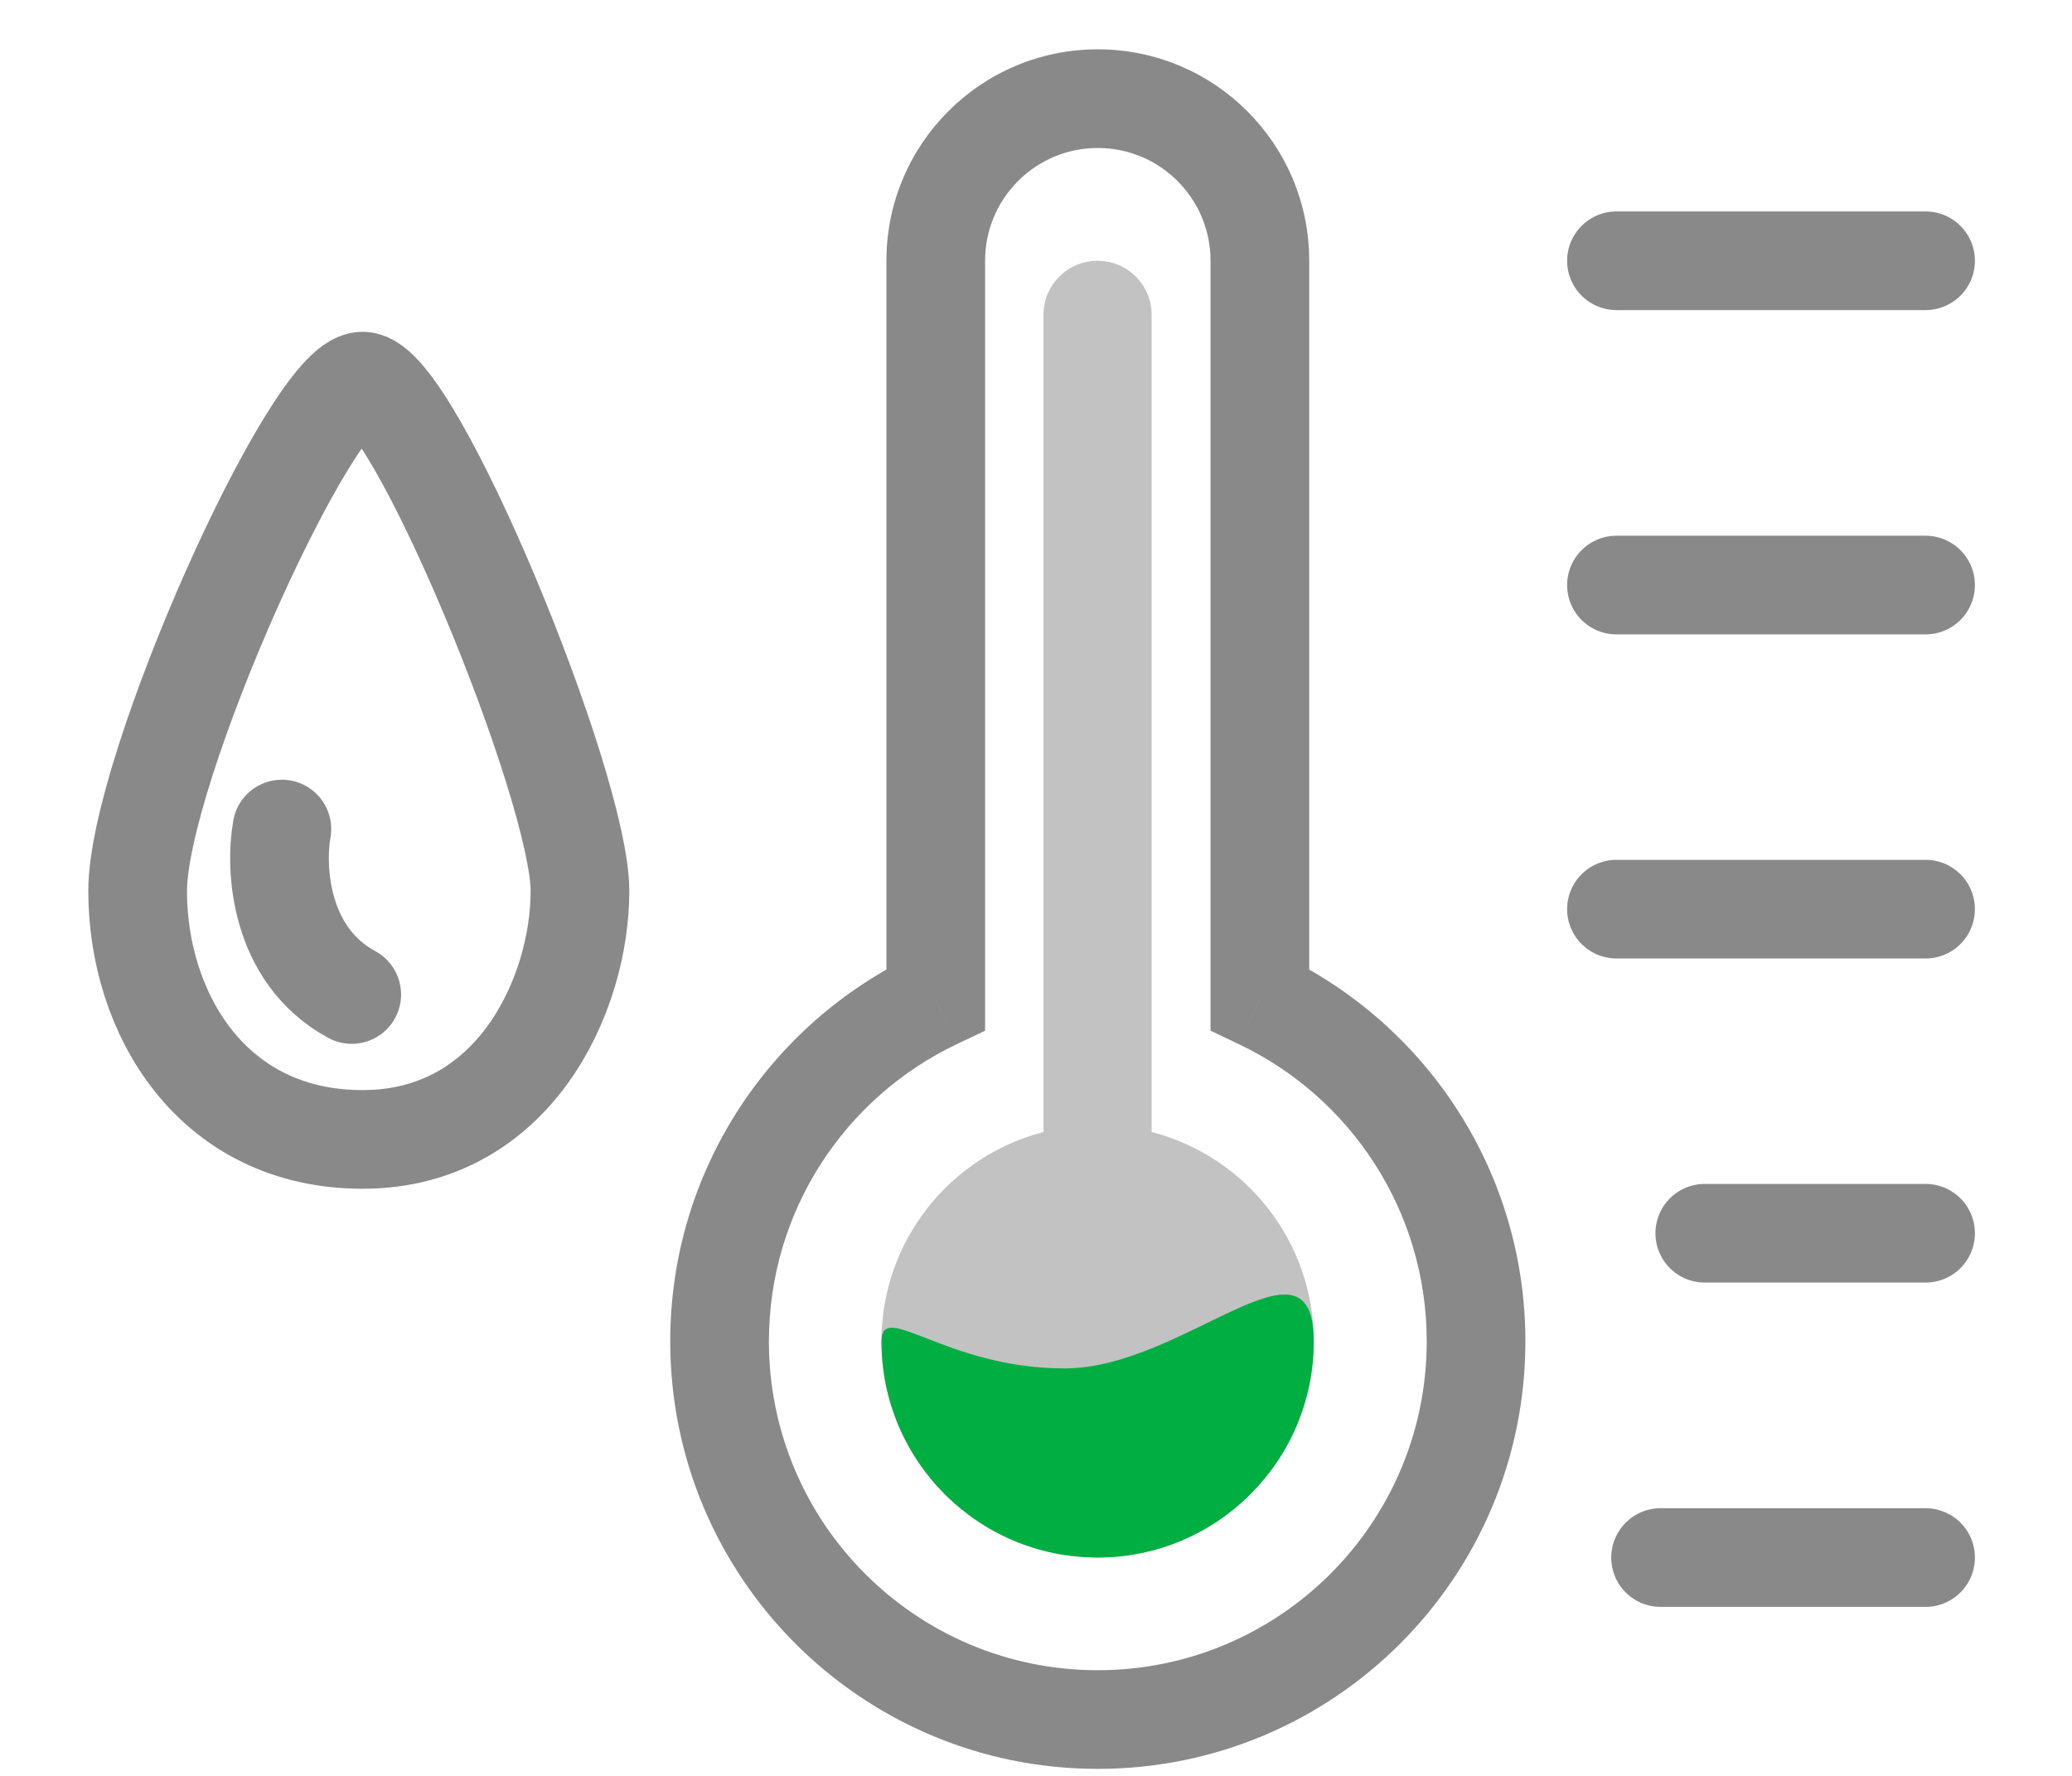
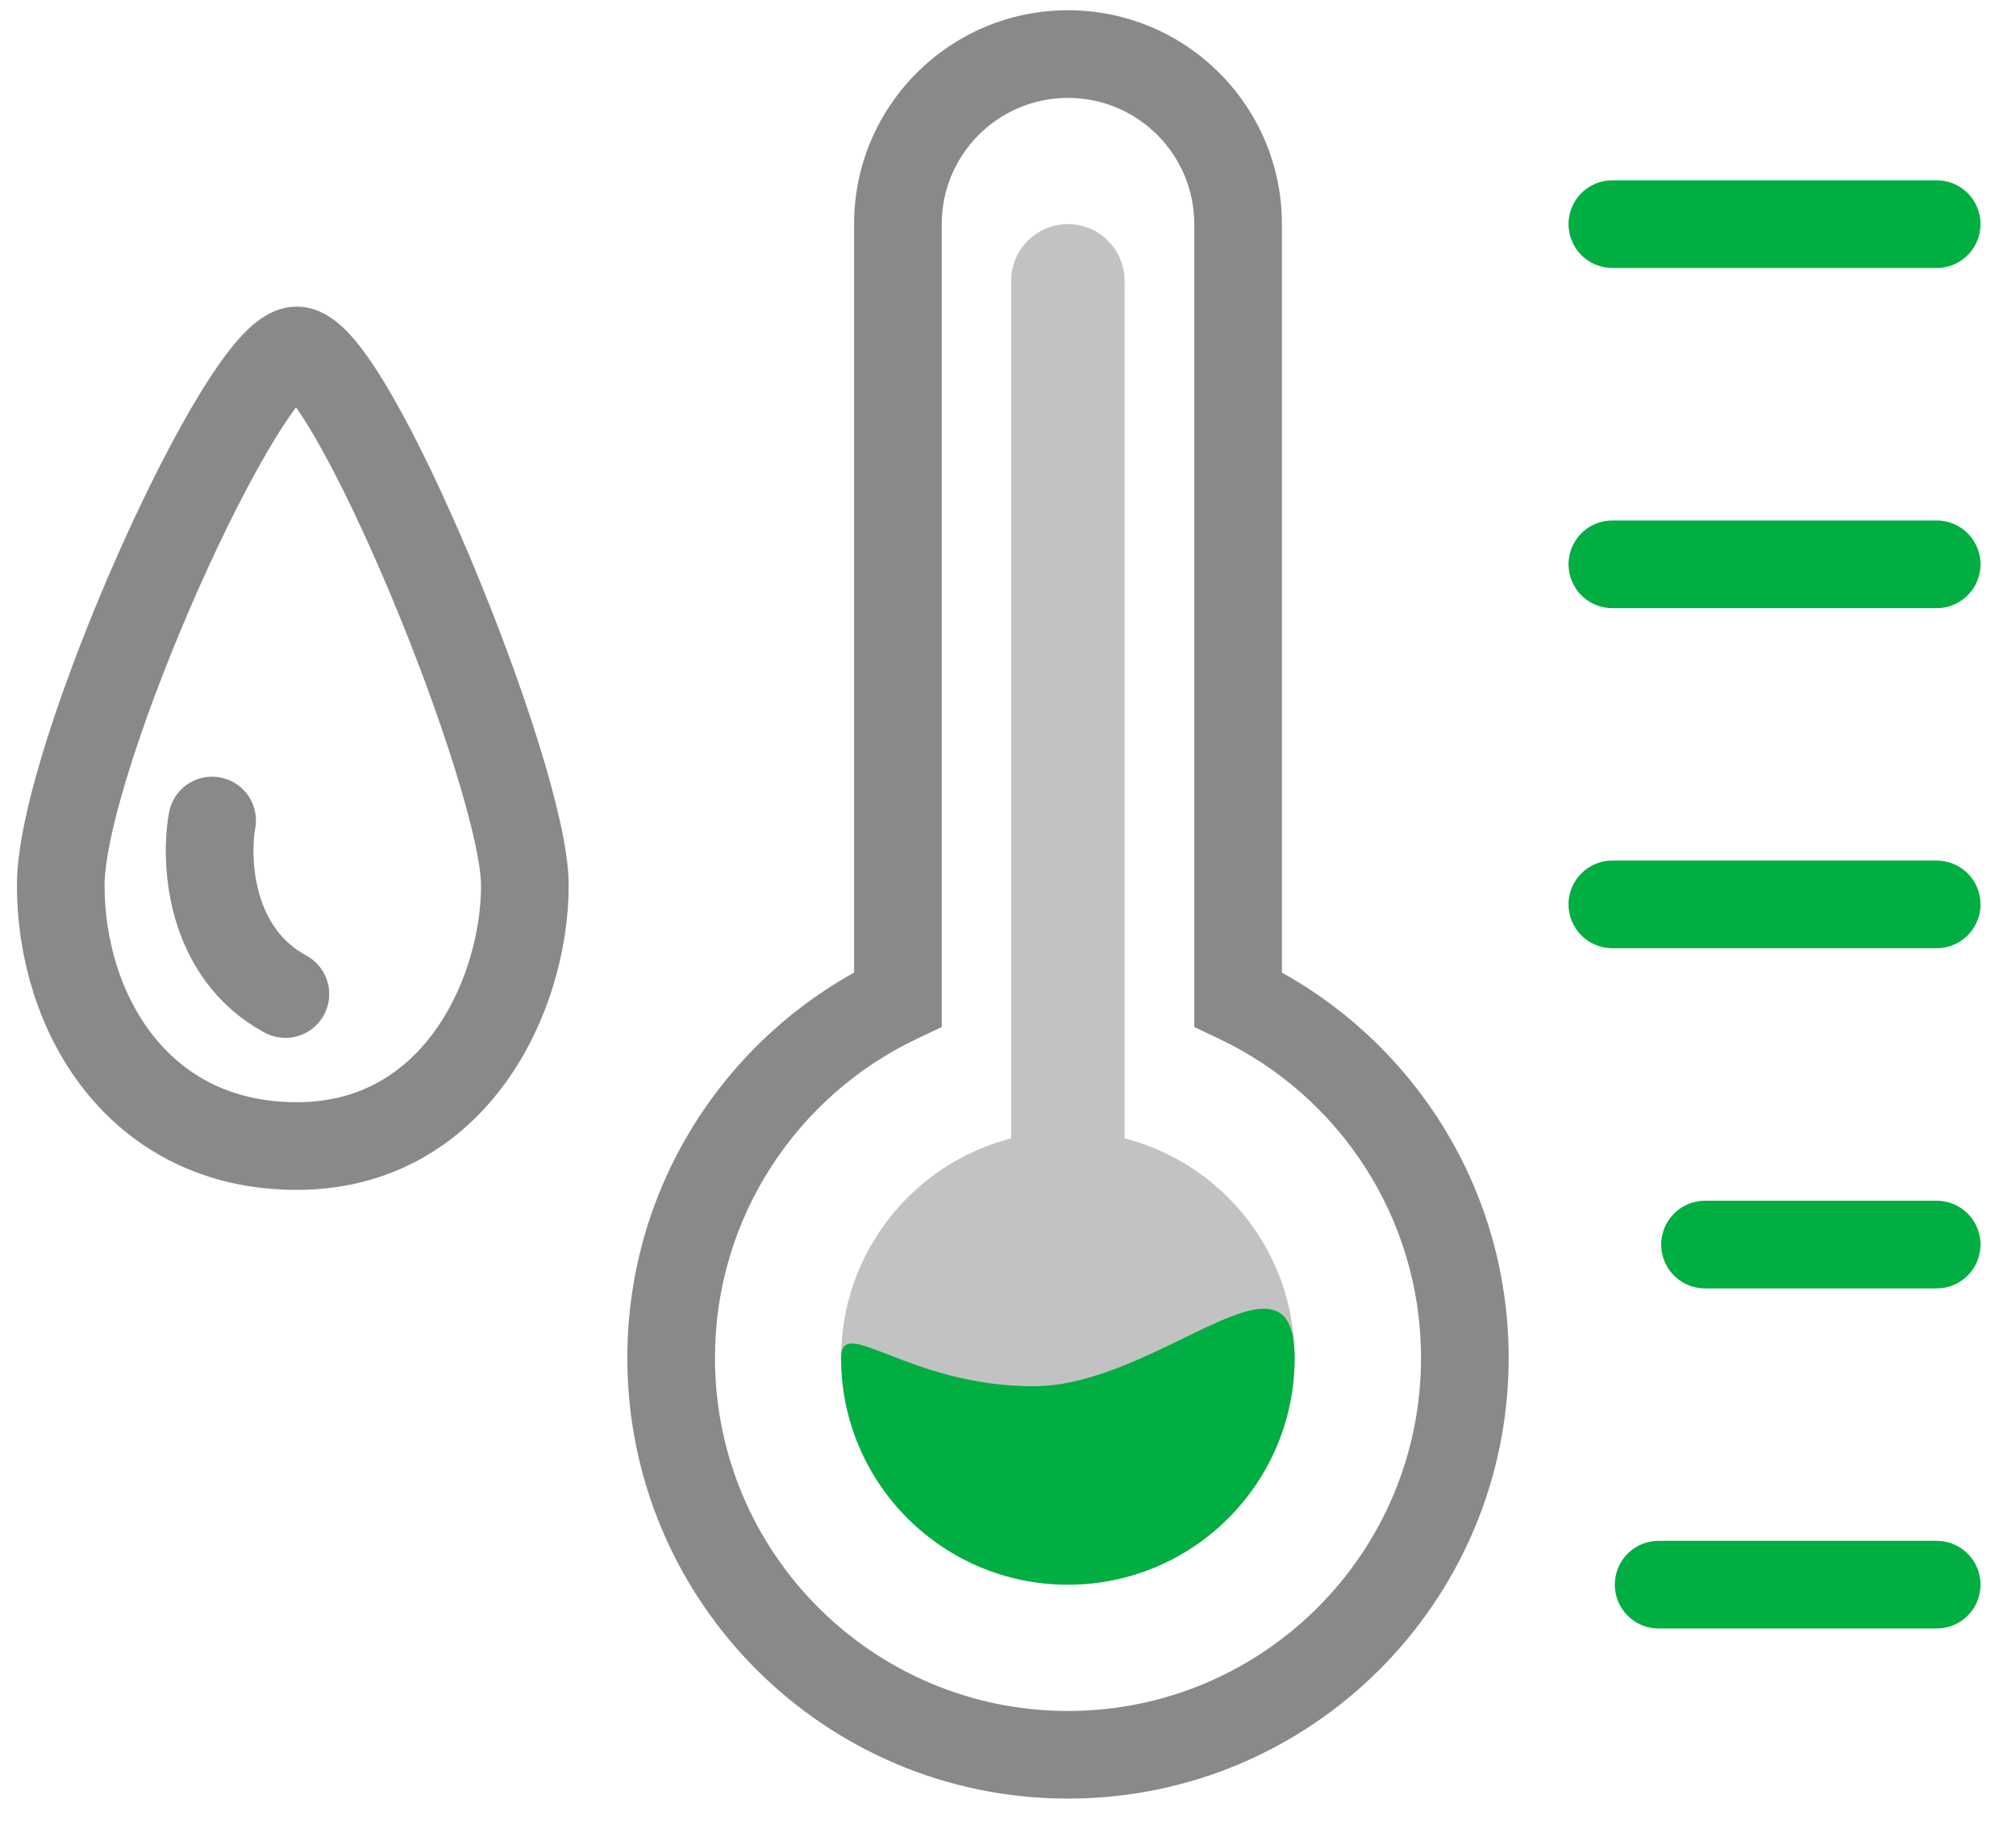
- <svg xmlns="http://www.w3.org/2000/svg" width="21" height="18" viewBox="0 0 21 18" fill="none">
-   <path d="M9.484 10.131L9.698 10.583L9.984 10.447V10.131H9.484ZM12.769 10.131H12.269V10.447L12.555 10.583L12.769 10.131ZM9.984 2.643C9.984 2.012 10.495 1.5 11.126 1.5V0.5C9.943 0.5 8.984 1.459 8.984 2.643H9.984ZM9.984 10.131V2.643H8.984V10.131H9.984ZM7.793 13.596C7.793 12.267 8.571 11.118 9.698 10.583L9.269 9.679C7.806 10.374 6.793 11.866 6.793 13.596H7.793ZM11.126 16.929C9.285 16.929 7.793 15.437 7.793 13.596H6.793C6.793 15.989 8.733 17.929 11.126 17.929V16.929ZM14.46 13.596C14.46 15.437 12.967 16.929 11.126 16.929V17.929C13.52 17.929 15.46 15.989 15.46 13.596H14.46ZM12.555 10.583C13.682 11.118 14.46 12.267 14.46 13.596H15.46C15.46 11.866 14.447 10.374 12.984 9.679L12.555 10.583ZM12.269 2.643V10.131H13.269V2.643H12.269ZM11.126 1.5C11.758 1.5 12.269 2.012 12.269 2.643H13.269C13.269 1.459 12.31 0.5 11.126 0.5V1.5Z" fill="#898989" />
-   <path d="M1.395 9.031C1.395 7.799 3.162 3.863 3.675 3.863C4.187 3.863 5.878 7.974 5.878 9.031C5.878 10.087 5.206 11.549 3.675 11.549C2.144 11.549 1.395 10.263 1.395 9.031Z" stroke="#898989" />
-   <path d="M2.857 8.403C2.786 8.796 2.829 9.681 3.565 10.08" stroke="#898989" stroke-linecap="round" />
-   <path fill-rule="evenodd" clip-rule="evenodd" d="M11.672 11.474C12.617 11.717 13.315 12.575 13.315 13.595C13.315 14.805 12.334 15.786 11.124 15.786C9.914 15.786 8.934 14.805 8.934 13.595C8.934 12.575 9.632 11.717 10.576 11.474L10.576 3.19C10.576 2.888 10.822 2.643 11.124 2.643C11.427 2.643 11.672 2.888 11.672 3.19L11.672 11.474Z" fill="#C2C2C2" />
-   <path d="M13.315 13.596C13.315 14.806 12.334 15.787 11.124 15.787C9.914 15.787 8.934 14.806 8.934 13.596C8.934 13.168 9.582 13.87 10.792 13.87C12.002 13.87 13.315 12.386 13.315 13.596Z" fill="#00AE42" />
-   <path d="M19.516 15.787H16.83" stroke="#898989" stroke-linecap="round" />
-   <path d="M19.516 12.5H17.278" stroke="#898989" stroke-linecap="round" />
-   <path d="M19.516 9.215L16.383 9.215" stroke="#898989" stroke-linecap="round" />
-   <path d="M19.516 5.93L16.383 5.93" stroke="#898989" stroke-linecap="round" />
-   <path d="M19.516 2.643H16.383" stroke="#898989" stroke-linecap="round" />
+ <svg xmlns="http://www.w3.org/2000/svg" width="23" height="21" viewBox="0 0 23 21" fill="none">
+   <path d="M10.244 11.401L10.459 11.852L10.744 11.717V11.401H10.244ZM14.125 11.401H13.625V11.717L13.91 11.852L14.125 11.401ZM10.744 2.557C10.744 1.762 11.389 1.117 12.184 1.117V0.117C10.837 0.117 9.744 1.209 9.744 2.557H10.744ZM10.744 11.401V2.557H9.744V11.401H10.744ZM8.157 15.492C8.157 13.887 9.097 12.499 10.459 11.852L10.03 10.949C8.332 11.755 7.157 13.486 7.157 15.492H8.157ZM12.184 19.52C9.96 19.52 8.157 17.717 8.157 15.492H7.157C7.157 18.269 9.408 20.52 12.184 20.52V19.52ZM16.212 15.492C16.212 17.717 14.409 19.52 12.184 19.52V20.52C14.961 20.52 17.212 18.269 17.212 15.492H16.212ZM13.91 11.852C15.272 12.499 16.212 13.886 16.212 15.492H17.212C17.212 13.486 16.037 11.755 14.339 10.949L13.91 11.852ZM13.625 2.557V11.401H14.625V2.557H13.625ZM12.184 1.117C12.98 1.117 13.625 1.762 13.625 2.557H14.625C14.625 1.209 13.532 0.117 12.184 0.117V1.117Z" fill="#898989" />
+   <path d="M0.693 10.101C0.693 8.646 2.781 3.998 3.386 3.998C3.991 3.998 5.988 8.854 5.988 10.101C5.988 11.349 5.194 13.075 3.386 13.075C1.578 13.075 0.693 11.556 0.693 10.101Z" stroke="#898989" />
+   <path d="M2.42 9.361C2.337 9.825 2.387 10.87 3.256 11.341" stroke="#898989" stroke-linecap="round" />
+   <path fill-rule="evenodd" clip-rule="evenodd" d="M11.536 12.987L11.536 3.204C11.536 2.847 11.826 2.557 12.183 2.557C12.54 2.557 12.83 2.847 12.83 3.204L12.83 12.987C13.946 13.274 14.77 14.287 14.77 15.493C14.77 16.922 13.612 18.08 12.183 18.08C10.754 18.08 9.596 16.922 9.596 15.493C9.596 14.287 10.421 13.274 11.536 12.987Z" fill="#C2C2C2" />
+   <path d="M14.77 15.492C14.77 16.921 13.612 18.079 12.183 18.079C10.754 18.079 9.596 16.921 9.596 15.492C9.596 14.986 10.362 15.815 11.791 15.815C13.22 15.815 14.77 14.063 14.77 15.492Z" fill="#00AE42" />
+   <path d="M22.095 18.079H18.923" stroke="#00AE42" stroke-linecap="round" />
+   <path d="M22.095 14.199H19.452" stroke="#00AE42" stroke-linecap="round" />
+   <path d="M22.095 10.318L18.395 10.318" stroke="#00AE42" stroke-linecap="round" />
+   <path d="M22.095 6.438L18.395 6.438" stroke="#00AE42" stroke-linecap="round" />
+   <path d="M22.095 2.557H18.395" stroke="#00AE42" stroke-linecap="round" />
</svg>
